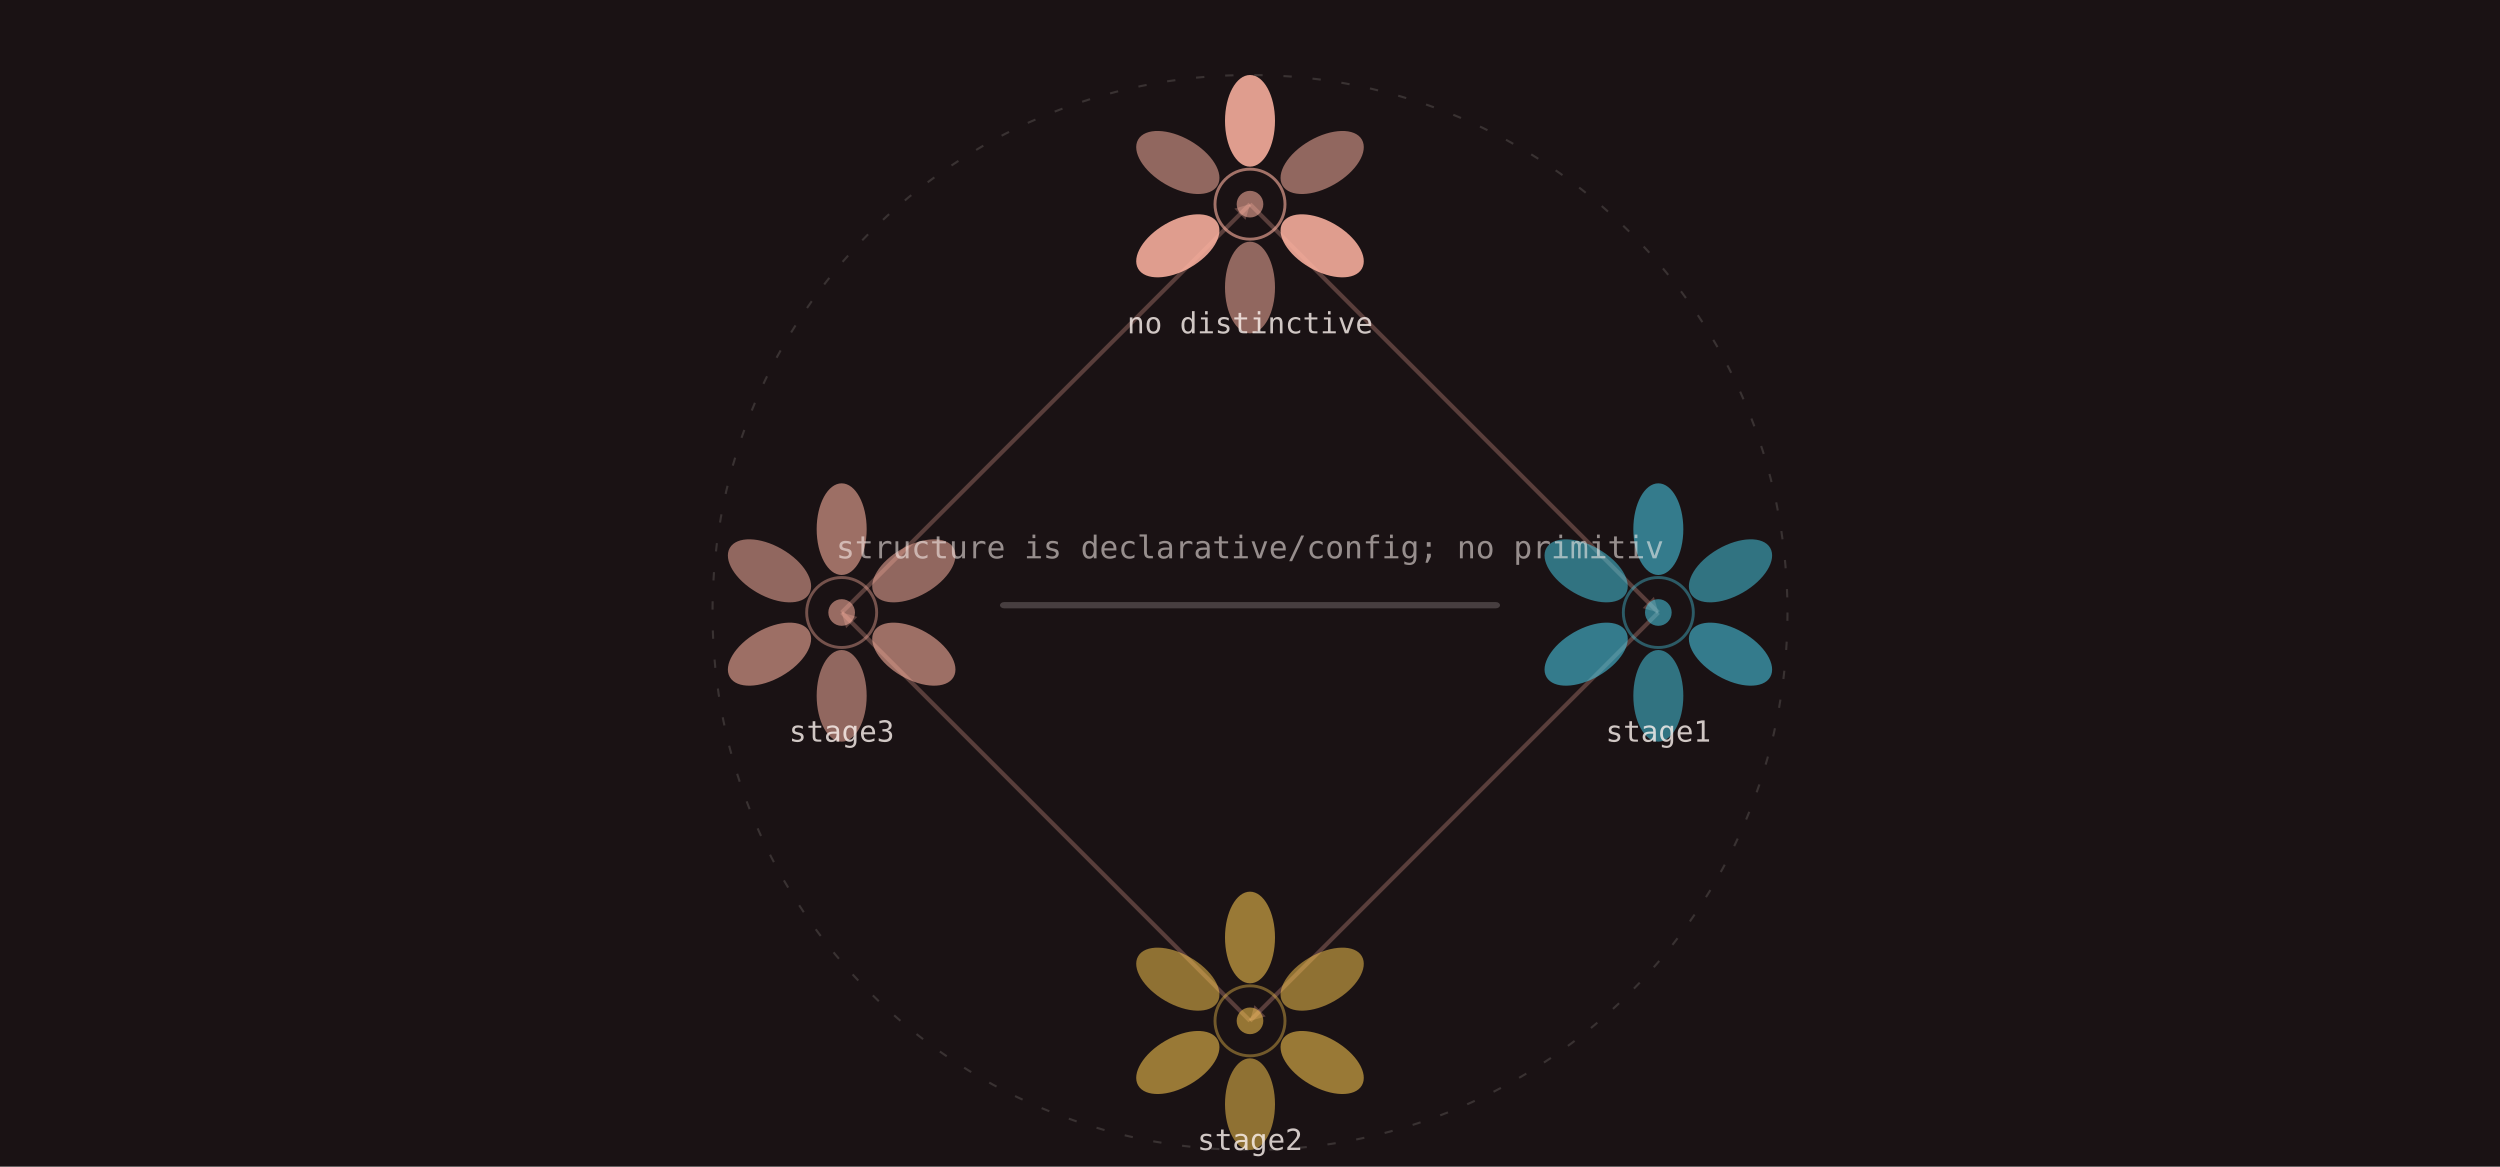
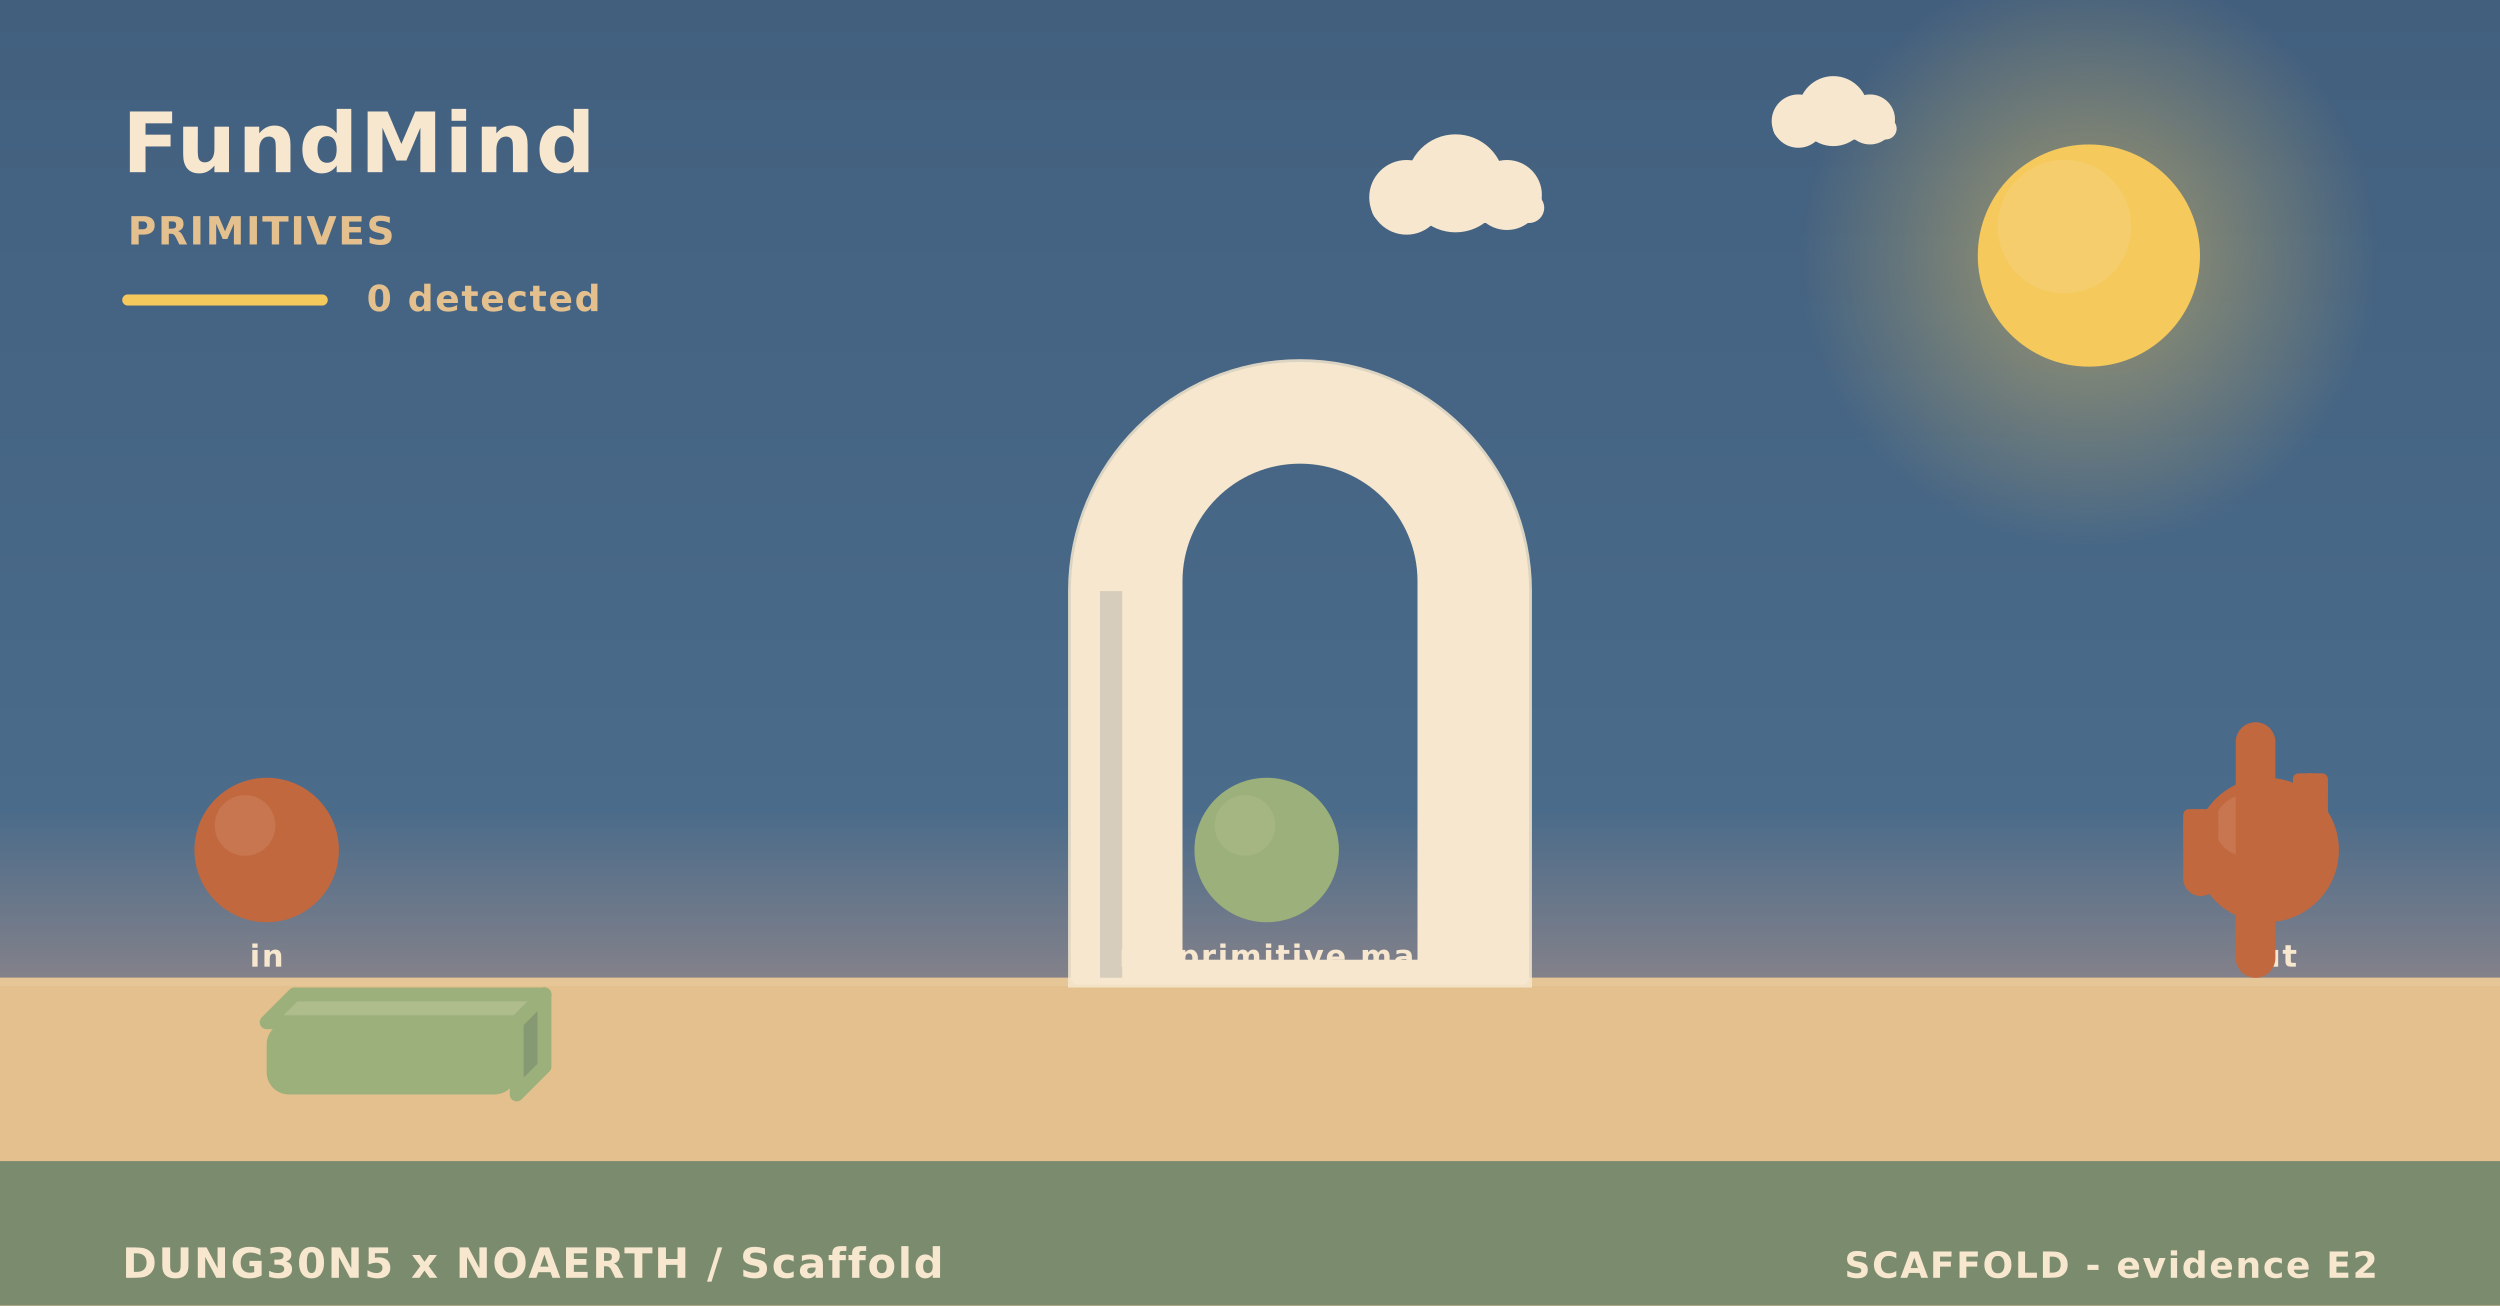
- <svg xmlns="http://www.w3.org/2000/svg" viewBox="0 0 1200 560" width="1200" height="560" role="img" aria-label="FundMind state machine">
-   <rect width="1200" height="560" fill="#1a1214" />
-   <defs>
-     <linearGradient id="gs" x1="0" y1="0" x2="1" y2="1">
-       <stop offset="0%" stop-color="#ffb4a2" />
-       <stop offset="100%" stop-color="#48cae4" />
-     </linearGradient>
-   </defs>
-   <circle cx="600.00" cy="294.00" r="258.00" fill="none" stroke="rgba(253,244,240,0.140)" stroke-width="1.00" opacity="1.00" stroke-dasharray="4 10" />
-   <line x1="600.00" y1="98.00" x2="796.00" y2="294.00" stroke="rgba(255,180,162,0.500)" stroke-width="2.00" opacity="0.55" />
-   <polygon points="796.00,294.00 793.88,286.50 788.50,291.88" fill="rgba(255,180,162,0.500)" opacity="0.55" />
-   <line x1="796.00" y1="294.00" x2="600.00" y2="490.00" stroke="rgba(255,180,162,0.500)" stroke-width="2.00" opacity="0.55" />
-   <polygon points="600.00,490.00 607.50,487.88 602.12,482.50" fill="rgba(255,180,162,0.500)" opacity="0.55" />
-   <line x1="600.00" y1="490.00" x2="404.00" y2="294.00" stroke="rgba(255,180,162,0.500)" stroke-width="2.00" opacity="0.55" />
-   <polygon points="404.00,294.00 406.12,301.50 411.50,296.12" fill="rgba(255,180,162,0.500)" opacity="0.55" />
-   <line x1="404.00" y1="294.00" x2="600.00" y2="98.00" stroke="rgba(255,180,162,0.500)" stroke-width="2.00" opacity="0.55" />
-   <polygon points="600.00,98.00 592.50,100.12 597.88,105.50" fill="rgba(255,180,162,0.500)" opacity="0.55" />
-   <ellipse cx="600.00" cy="58.00" rx="12.00" ry="22.00" fill="rgba(255,180,162,0.900)" opacity="0.95" transform="rotate(0.0 600.00 58.00)" />
-   <ellipse cx="634.64" cy="78.00" rx="12.00" ry="22.00" fill="rgba(255,180,162,0.550)" opacity="0.95" transform="rotate(60.0 634.64 78.00)" />
-   <ellipse cx="634.64" cy="118.00" rx="12.00" ry="22.00" fill="rgba(255,180,162,0.900)" opacity="0.95" transform="rotate(120.0 634.64 118.00)" />
-   <ellipse cx="600.00" cy="138.00" rx="12.00" ry="22.00" fill="rgba(255,180,162,0.550)" opacity="0.95" transform="rotate(180.0 600.00 138.00)" />
-   <ellipse cx="565.36" cy="118.00" rx="12.00" ry="22.00" fill="rgba(255,180,162,0.900)" opacity="0.95" transform="rotate(240.0 565.36 118.00)" />
-   <ellipse cx="565.36" cy="78.00" rx="12.00" ry="22.00" fill="rgba(255,180,162,0.550)" opacity="0.95" transform="rotate(300.0 565.36 78.00)" />
-   <circle cx="600.00" cy="98.00" r="16.80" fill="none" stroke="rgba(255,180,162,0.900)" stroke-width="1.40" opacity="0.66" />
-   <circle cx="600.00" cy="98.00" r="6.40" fill="rgba(255,180,162,0.550)" opacity="1.00" />
-   <text x="600" y="160" font-family="ui-monospace,Menlo,monospace" font-size="14" fill="rgba(253,244,240,0.800)" text-anchor="middle">no distinctive</text>
-   <ellipse cx="796.00" cy="254.00" rx="12.00" ry="22.00" fill="rgba(72,202,228,0.600)" opacity="0.95" transform="rotate(0.0 796.00 254.00)" />
-   <ellipse cx="830.64" cy="274.00" rx="12.00" ry="22.00" fill="rgba(72,202,228,0.550)" opacity="0.95" transform="rotate(60.0 830.64 274.00)" />
-   <ellipse cx="830.64" cy="314.00" rx="12.00" ry="22.00" fill="rgba(72,202,228,0.600)" opacity="0.95" transform="rotate(120.0 830.64 314.00)" />
-   <ellipse cx="796.00" cy="334.00" rx="12.00" ry="22.00" fill="rgba(72,202,228,0.550)" opacity="0.95" transform="rotate(180.0 796.00 334.00)" />
-   <ellipse cx="761.36" cy="314.00" rx="12.00" ry="22.00" fill="rgba(72,202,228,0.600)" opacity="0.95" transform="rotate(240.0 761.36 314.00)" />
-   <ellipse cx="761.36" cy="274.00" rx="12.00" ry="22.00" fill="rgba(72,202,228,0.550)" opacity="0.95" transform="rotate(300.0 761.36 274.00)" />
-   <circle cx="796.00" cy="294.00" r="16.80" fill="none" stroke="rgba(72,202,228,0.600)" stroke-width="1.40" opacity="0.66" />
-   <circle cx="796.00" cy="294.00" r="6.40" fill="rgba(72,202,228,0.550)" opacity="1.00" />
-   <text x="796" y="356" font-family="ui-monospace,Menlo,monospace" font-size="14" fill="rgba(253,244,240,0.800)" text-anchor="middle">stage1</text>
-   <ellipse cx="600.00" cy="450.00" rx="12.00" ry="22.00" fill="rgba(249,199,79,0.600)" opacity="0.95" transform="rotate(0.0 600.00 450.00)" />
-   <ellipse cx="634.64" cy="470.00" rx="12.00" ry="22.00" fill="rgba(249,199,79,0.550)" opacity="0.95" transform="rotate(60.0 634.64 470.00)" />
-   <ellipse cx="634.64" cy="510.00" rx="12.00" ry="22.00" fill="rgba(249,199,79,0.600)" opacity="0.95" transform="rotate(120.0 634.64 510.00)" />
-   <ellipse cx="600.00" cy="530.00" rx="12.00" ry="22.00" fill="rgba(249,199,79,0.550)" opacity="0.95" transform="rotate(180.0 600.00 530.00)" />
-   <ellipse cx="565.36" cy="510.00" rx="12.00" ry="22.00" fill="rgba(249,199,79,0.600)" opacity="0.95" transform="rotate(240.0 565.36 510.00)" />
-   <ellipse cx="565.36" cy="470.00" rx="12.00" ry="22.00" fill="rgba(249,199,79,0.550)" opacity="0.95" transform="rotate(300.0 565.36 470.00)" />
-   <circle cx="600.00" cy="490.00" r="16.80" fill="none" stroke="rgba(249,199,79,0.600)" stroke-width="1.40" opacity="0.66" />
-   <circle cx="600.00" cy="490.00" r="6.40" fill="rgba(249,199,79,0.550)" opacity="1.00" />
-   <text x="600" y="552" font-family="ui-monospace,Menlo,monospace" font-size="14" fill="rgba(253,244,240,0.800)" text-anchor="middle">stage2</text>
-   <ellipse cx="404.00" cy="254.00" rx="12.00" ry="22.00" fill="rgba(255,180,162,0.600)" opacity="0.95" transform="rotate(0.0 404.00 254.00)" />
-   <ellipse cx="438.64" cy="274.00" rx="12.00" ry="22.00" fill="rgba(255,180,162,0.550)" opacity="0.95" transform="rotate(60.0 438.64 274.00)" />
-   <ellipse cx="438.64" cy="314.00" rx="12.00" ry="22.00" fill="rgba(255,180,162,0.600)" opacity="0.95" transform="rotate(120.0 438.64 314.00)" />
-   <ellipse cx="404.00" cy="334.00" rx="12.00" ry="22.00" fill="rgba(255,180,162,0.550)" opacity="0.95" transform="rotate(180.0 404.00 334.00)" />
-   <ellipse cx="369.36" cy="314.00" rx="12.00" ry="22.00" fill="rgba(255,180,162,0.600)" opacity="0.95" transform="rotate(240.0 369.36 314.00)" />
-   <ellipse cx="369.36" cy="274.00" rx="12.00" ry="22.00" fill="rgba(255,180,162,0.550)" opacity="0.95" transform="rotate(300.0 369.36 274.00)" />
-   <circle cx="404.00" cy="294.00" r="16.80" fill="none" stroke="rgba(255,180,162,0.600)" stroke-width="1.40" opacity="0.66" />
-   <circle cx="404.00" cy="294.00" r="6.40" fill="rgba(255,180,162,0.550)" opacity="1.00" />
-   <text x="404" y="356" font-family="ui-monospace,Menlo,monospace" font-size="14" fill="rgba(253,244,240,0.800)" text-anchor="middle">stage3</text>
-   <rect x="480.00" y="289.00" width="240.00" height="3.00" rx="2.00" fill="rgba(253,244,240,0.200)" opacity="1.00" />
-   <text x="600" y="268" font-family="ui-monospace,Menlo,monospace" font-size="15" fill="rgba(253,244,240,0.550)" text-anchor="middle">structure is declarative/config; no primitiv</text>
+ <svg xmlns="http://www.w3.org/2000/svg" width="900" height="470" viewBox="0 0 900 470" role="img" aria-label="FundMind - how it behaves">
+   <linearGradient id="skys" x1="0" y1="0" x2="0" y2="1">
+     <stop offset="0" stop-color="#425f7e" />
+     <stop offset="0.62" stop-color="#4a6b8a" />
+     <stop offset="1" stop-color="#f3ad8a" />
+   </linearGradient>
+   <rect width="900" height="470" fill="url(#skys)" />
+   <radialGradient id="suns">
+     <stop offset="0.35" stop-color="#f5c95c" stop-opacity="0.34" />
+     <stop offset="1" stop-color="#f5c95c" stop-opacity="0" />
+   </radialGradient>
+   <circle cx="752" cy="92" r="104" fill="url(#suns)" />
+   <circle cx="752" cy="92" r="40" fill="#f5c95c" />
+   <circle cx="743.2" cy="81.6" r="24" fill="#f5d27e" opacity="0.5" />
+   <g>
+     <circle cx="524" cy="66" r="17.64" fill="#f6e7ce" />
+     <circle cx="506.36" cy="71.04" r="13.44" fill="#f6e7ce" />
+     <circle cx="542.48" cy="70.2" r="12.6" fill="#f6e7ce" />
+     <rect x="493.76" y="69.36" width="62.16" height="10.92" rx="5.46" fill="#f6e7ce" />
+   </g>
+   <g>
+     <circle cx="660" cy="40" r="12.6" fill="#f6e7ce" />
+     <circle cx="647.4" cy="43.6" r="9.6" fill="#f6e7ce" />
+     <circle cx="673.2" cy="43" r="9" fill="#f6e7ce" />
+     <rect x="638.4" y="42.4" width="44.4" height="7.8" rx="3.9" fill="#f6e7ce" />
+   </g>
+   <rect x="0" y="352" width="900" height="118" fill="#e3c08d" />
+   <rect x="0" y="352" width="900" height="3" fill="#e6c596" />
+   <text x="44" y="62" font-family="Verdana,DejaVu Sans,sans-serif" font-size="30" font-weight="700" letter-spacing="0.6" fill="#f6e7ce" text-anchor="start">FundMind</text>
+   <text x="46" y="88" font-family="Verdana,DejaVu Sans,sans-serif" font-size="14" font-weight="700" letter-spacing="0.6" fill="#e3c08d" text-anchor="start">PRIMITIVES</text>
+   <rect x="44" y="106" width="74" height="4" rx="2" fill="#f5c95c" />
+   <text x="132" y="112" font-family="Verdana,DejaVu Sans,sans-serif" font-size="13" font-weight="700" letter-spacing="0.6" fill="#e3c08d" text-anchor="start">0 detected</text>
+   <path d="M388,352 L388,212.8 A80,80 0 0 1 548,212.8 L548,352 Z M423.2,348 L423.2,209.22 A44.8,44.8 0 0 1 512.8,209.22 L512.8,348 Z" fill="#f6e7ce" fill-rule="evenodd" stroke="#f6e7ce" stroke-width="5" stroke-linejoin="round" />
+   <path d="M388,352 L388,212.8 A80,80 0 0 1 548,212.8 L548,352 Z" fill="none" stroke="#f6e7ce" stroke-width="7" stroke-linecap="round" opacity="0.85" />
+   <rect x="396" y="212.8" width="8" height="139.2" fill="#d7cdbc" />
+   <circle cx="96" cy="306" r="26" fill="#c1683f" />
+   <circle cx="88.2" cy="297.16" r="10.92" fill="#cc815c" opacity="0.55" />
+   <text x="96" y="348" font-family="Verdana,DejaVu Sans,sans-serif" font-size="11" font-weight="700" letter-spacing="0.6" fill="#f6e7ce" text-anchor="middle">in</text>
+   <circle cx="456" cy="306" r="26" fill="#9bb07a" />
+   <circle cx="448.2" cy="297.16" r="10.92" fill="#adbb8b" opacity="0.55" />
+   <text x="456" y="348" font-family="Verdana,DejaVu Sans,sans-serif" font-size="11" font-weight="700" letter-spacing="0.6" fill="#f6e7ce" text-anchor="middle">no primitive ma</text>
+   <circle cx="816" cy="306" r="26" fill="#c1683f" />
+   <circle cx="808.2" cy="297.16" r="10.92" fill="#cc815c" opacity="0.55" />
+   <text x="816" y="348" font-family="Verdana,DejaVu Sans,sans-serif" font-size="11" font-weight="700" letter-spacing="0.6" fill="#f6e7ce" text-anchor="middle">out</text>
+   <path d="M96,368 L186,368 L196,358 L106,358 Z" fill="#afbc8c" stroke="#9bb07a" stroke-width="5" stroke-linejoin="round" />
+   <path d="M186,368 L196,358 L196,384 L186,394 Z" fill="#859972" stroke="#9bb07a" stroke-width="5" stroke-linejoin="round" />
+   <rect x="96" y="368" width="90" height="26" rx="8" fill="#9bb07a" />
+   <rect x="804.86" y="260" width="14.28" height="92" rx="7.14" fill="#c1683f" />
+   <rect x="785.96" y="291.28" width="12.6" height="31.28" rx="6.3" fill="#c1683f" />
+   <rect x="785.96" y="291.28" width="12.6" height="9.2" rx="2.1" fill="#c1683f" />
+   <rect x="825.44" y="278.4" width="12.6" height="31.28" rx="6.3" fill="#c1683f" />
+   <rect x="825.44" y="278.4" width="12.6" height="9.2" rx="2.1" fill="#c1683f" />
+   <rect x="0" y="418" width="900" height="52" rx="0" fill="#75886c" opacity="0.94" />
+   <text x="44" y="460" font-family="Verdana,DejaVu Sans,sans-serif" font-size="15" font-weight="700" letter-spacing="0.6" fill="#f6e7ce" text-anchor="start">DUNG30N5 x NOAERTH  /  Scaffold</text>
+   <text x="856" y="460" font-family="Verdana,DejaVu Sans,sans-serif" font-size="13" font-weight="700" letter-spacing="0.6" fill="#f6e7ce" text-anchor="end">SCAFFOLD  -  evidence E2</text>
</svg>
